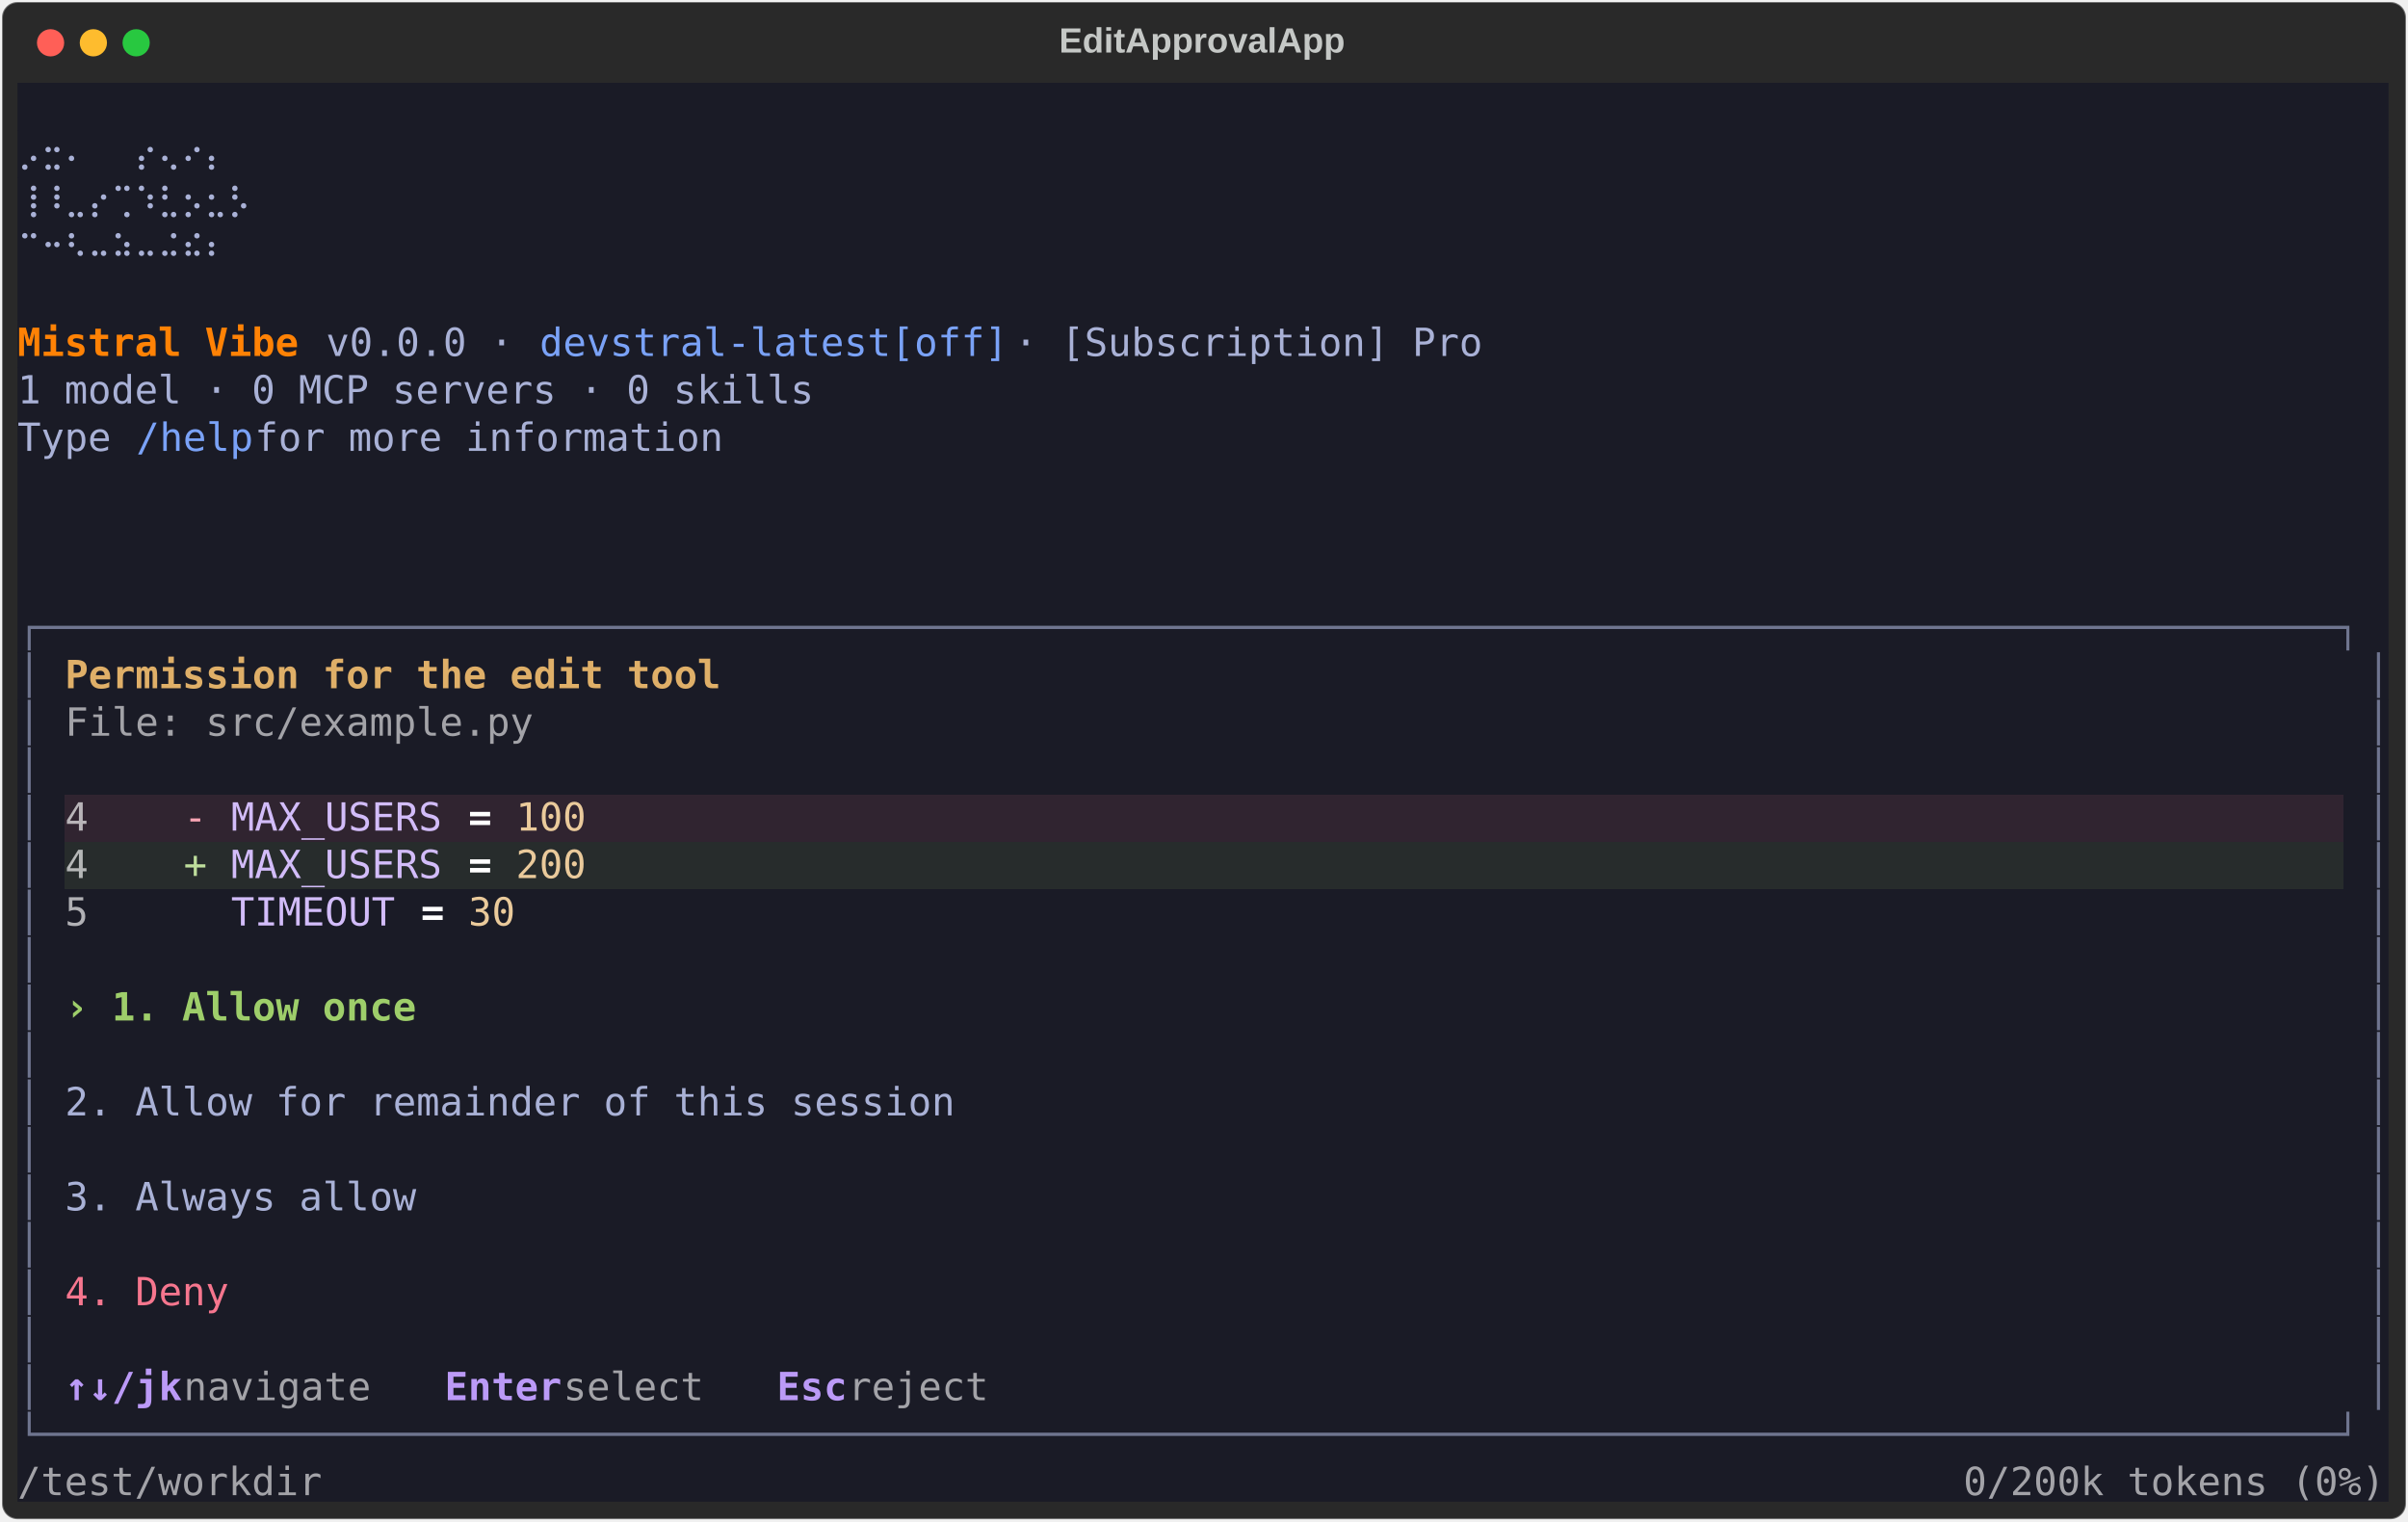
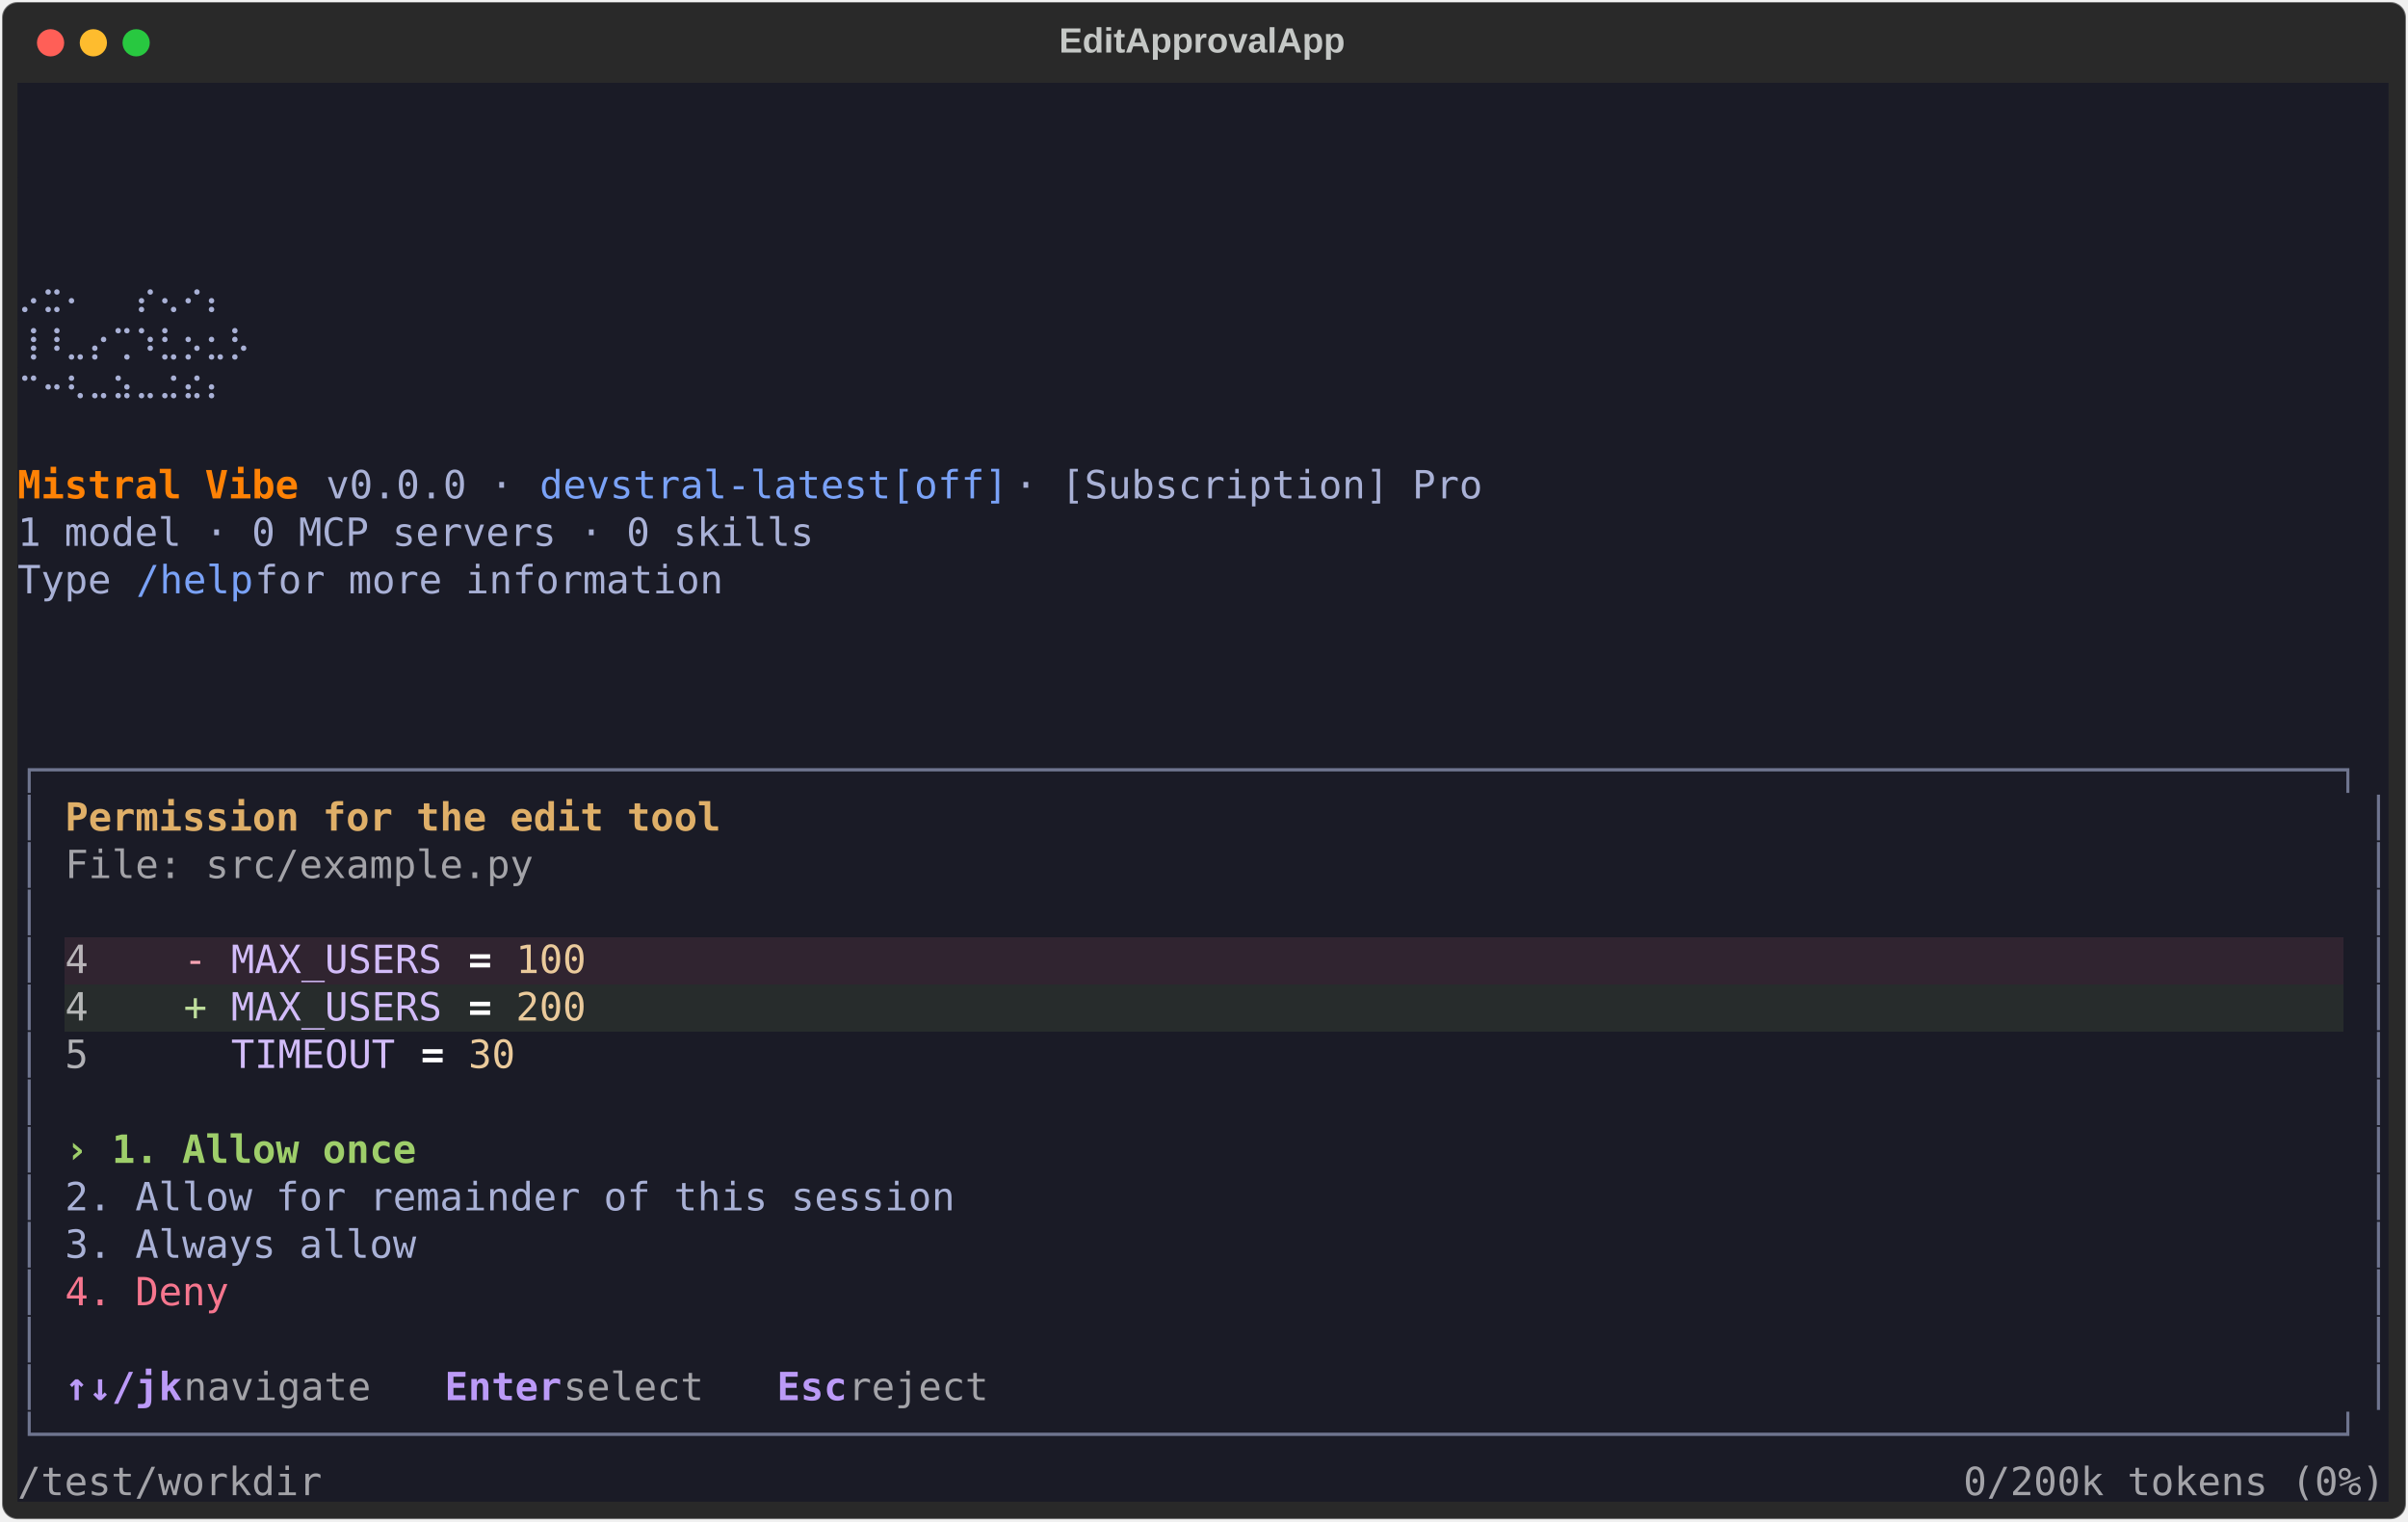
<svg xmlns="http://www.w3.org/2000/svg" class="rich-terminal" viewBox="0 0 1238 782.0">
  <style>

    @font-face {
        font-family: "Fira Code";
        src: local("FiraCode-Regular"),
                url("https://cdnjs.cloudflare.com/ajax/libs/firacode/6.2.0/woff2/FiraCode-Regular.woff2") format("woff2"),
                url("https://cdnjs.cloudflare.com/ajax/libs/firacode/6.2.0/woff/FiraCode-Regular.woff") format("woff");
        font-style: normal;
        font-weight: 400;
    }
    @font-face {
        font-family: "Fira Code";
        src: local("FiraCode-Bold"),
                url("https://cdnjs.cloudflare.com/ajax/libs/firacode/6.2.0/woff2/FiraCode-Bold.woff2") format("woff2"),
                url("https://cdnjs.cloudflare.com/ajax/libs/firacode/6.2.0/woff/FiraCode-Bold.woff") format("woff");
        font-style: bold;
        font-weight: 700;
    }

    .terminal-matrix {
        font-family: Fira Code, monospace;
        font-size: 20px;
        line-height: 24.4px;
        font-variant-east-asian: full-width;
    }

    .terminal-title {
        font-size: 18px;
        font-weight: bold;
        font-family: arial;
    }

    .terminal-r1 { fill: #c5c8c6 }
.terminal-r2 { fill: #a9b1d6 }
.terminal-r3 { fill: #ff8205;font-weight: bold }
.terminal-r4 { fill: #1a1b26 }
.terminal-r5 { fill: #7aa2f7 }
.terminal-r6 { fill: #6f758f }
.terminal-r7 { fill: #dfaf68;font-weight: bold }
.terminal-r8 { fill: #a3a3a8 }
.terminal-r9 { fill: #b8b4b8 }
.terminal-r10 { fill: #f9a4b4 }
.terminal-r11 { fill: #d2bcf9 }
.terminal-r12 { fill: #ffffff }
.terminal-r13 { fill: #ffffff;font-weight: bold }
.terminal-r14 { fill: #eaca9b }
.terminal-r15 { fill: #b5b7b7 }
.terminal-r16 { fill: #bede9c }
.terminal-r17 { fill: #b1b1b5 }
.terminal-r18 { fill: #9ece6a;font-weight: bold }
.terminal-r19 { fill: #f6768e }
.terminal-r20 { fill: #bb9af7;font-weight: bold }
    </style>
  <defs>
    <clipPath id="terminal-clip-terminal">
      <rect x="0" y="0" width="1219.0" height="731.0" />
    </clipPath>
    <clipPath id="terminal-line-0">
      <rect x="0" y="1.5" width="1220" height="24.65" />
    </clipPath>
    <clipPath id="terminal-line-1">
      <rect x="0" y="25.9" width="1220" height="24.65" />
    </clipPath>
    <clipPath id="terminal-line-2">
      <rect x="0" y="50.3" width="1220" height="24.65" />
    </clipPath>
    <clipPath id="terminal-line-3">
      <rect x="0" y="74.7" width="1220" height="24.65" />
    </clipPath>
    <clipPath id="terminal-line-4">
      <rect x="0" y="99.1" width="1220" height="24.65" />
    </clipPath>
    <clipPath id="terminal-line-5">
      <rect x="0" y="123.5" width="1220" height="24.65" />
    </clipPath>
    <clipPath id="terminal-line-6">
      <rect x="0" y="147.9" width="1220" height="24.65" />
    </clipPath>
    <clipPath id="terminal-line-7">
      <rect x="0" y="172.3" width="1220" height="24.65" />
    </clipPath>
    <clipPath id="terminal-line-8">
      <rect x="0" y="196.7" width="1220" height="24.65" />
    </clipPath>
    <clipPath id="terminal-line-9">
      <rect x="0" y="221.1" width="1220" height="24.65" />
    </clipPath>
    <clipPath id="terminal-line-10">
      <rect x="0" y="245.5" width="1220" height="24.65" />
    </clipPath>
    <clipPath id="terminal-line-11">
      <rect x="0" y="269.9" width="1220" height="24.65" />
    </clipPath>
    <clipPath id="terminal-line-12">
      <rect x="0" y="294.3" width="1220" height="24.65" />
    </clipPath>
    <clipPath id="terminal-line-13">
      <rect x="0" y="318.7" width="1220" height="24.65" />
    </clipPath>
    <clipPath id="terminal-line-14">
      <rect x="0" y="343.1" width="1220" height="24.65" />
    </clipPath>
    <clipPath id="terminal-line-15">
      <rect x="0" y="367.5" width="1220" height="24.65" />
    </clipPath>
    <clipPath id="terminal-line-16">
      <rect x="0" y="391.9" width="1220" height="24.65" />
    </clipPath>
    <clipPath id="terminal-line-17">
      <rect x="0" y="416.3" width="1220" height="24.65" />
    </clipPath>
    <clipPath id="terminal-line-18">
      <rect x="0" y="440.7" width="1220" height="24.65" />
    </clipPath>
    <clipPath id="terminal-line-19">
      <rect x="0" y="465.1" width="1220" height="24.65" />
    </clipPath>
    <clipPath id="terminal-line-20">
      <rect x="0" y="489.5" width="1220" height="24.65" />
    </clipPath>
    <clipPath id="terminal-line-21">
      <rect x="0" y="513.9" width="1220" height="24.65" />
    </clipPath>
    <clipPath id="terminal-line-22">
      <rect x="0" y="538.3" width="1220" height="24.65" />
    </clipPath>
    <clipPath id="terminal-line-23">
      <rect x="0" y="562.7" width="1220" height="24.65" />
    </clipPath>
    <clipPath id="terminal-line-24">
      <rect x="0" y="587.1" width="1220" height="24.65" />
    </clipPath>
    <clipPath id="terminal-line-25">
      <rect x="0" y="611.5" width="1220" height="24.65" />
    </clipPath>
    <clipPath id="terminal-line-26">
      <rect x="0" y="635.9" width="1220" height="24.65" />
    </clipPath>
    <clipPath id="terminal-line-27">
      <rect x="0" y="660.3" width="1220" height="24.65" />
    </clipPath>
    <clipPath id="terminal-line-28">
      <rect x="0" y="684.7" width="1220" height="24.65" />
    </clipPath>
  </defs>
  <rect fill="#292929" stroke="rgba(255,255,255,0.35)" stroke-width="1" x="1" y="1" width="1236" height="780" rx="8" />
  <text class="terminal-title" fill="#c5c8c6" text-anchor="middle" x="618" y="27">EditApprovalApp</text>
  <g transform="translate(26,22)">
    <circle cx="0" cy="0" r="7" fill="#ff5f57" />
    <circle cx="22" cy="0" r="7" fill="#febc2e" />
    <circle cx="44" cy="0" r="7" fill="#28c840" />
  </g>
  <g transform="translate(9, 41)" clip-path="url(#terminal-clip-terminal)">
    <rect fill="#1a1b26" x="0" y="1.5" width="1220" height="24.65" shape-rendering="crispEdges" />
-     <rect fill="#1a1b26" x="0" y="25.9" width="134.2" height="24.65" shape-rendering="crispEdges" />
-     <rect fill="#1a1b26" x="134.2" y="25.9" width="646.6" height="24.65" shape-rendering="crispEdges" />
-     <rect fill="#1a1b26" x="780.8" y="25.9" width="439.2" height="24.65" shape-rendering="crispEdges" />
-     <rect fill="#1a1b26" x="0" y="50.3" width="134.2" height="24.65" shape-rendering="crispEdges" />
-     <rect fill="#1a1b26" x="134.2" y="50.3" width="646.6" height="24.65" shape-rendering="crispEdges" />
-     <rect fill="#1a1b26" x="780.8" y="50.3" width="439.2" height="24.65" shape-rendering="crispEdges" />
-     <rect fill="#1a1b26" x="0" y="74.7" width="134.2" height="24.65" shape-rendering="crispEdges" />
-     <rect fill="#1a1b26" x="134.2" y="74.7" width="646.6" height="24.65" shape-rendering="crispEdges" />
-     <rect fill="#1a1b26" x="780.8" y="74.7" width="439.2" height="24.65" shape-rendering="crispEdges" />
-     <rect fill="#1a1b26" x="0" y="99.1" width="780.8" height="24.65" shape-rendering="crispEdges" />
+     <rect fill="#1a1b26" x="0" y="25.9" width="1220" height="24.65" shape-rendering="crispEdges" />
+     <rect fill="#1a1b26" x="0" y="50.3" width="1220" height="24.65" shape-rendering="crispEdges" />
+     <rect fill="#1a1b26" x="0" y="74.7" width="1220" height="24.65" shape-rendering="crispEdges" />
+     <rect fill="#1a1b26" x="0" y="99.1" width="134.2" height="24.65" shape-rendering="crispEdges" />
+     <rect fill="#1a1b26" x="134.2" y="99.1" width="646.6" height="24.65" shape-rendering="crispEdges" />
    <rect fill="#1a1b26" x="780.8" y="99.1" width="439.2" height="24.65" shape-rendering="crispEdges" />
-     <rect fill="#1a1b26" x="0" y="123.5" width="146.4" height="24.65" shape-rendering="crispEdges" />
-     <rect fill="#1a1b26" x="146.4" y="123.5" width="12.2" height="24.65" shape-rendering="crispEdges" />
-     <rect fill="#1a1b26" x="158.6" y="123.5" width="109.8" height="24.65" shape-rendering="crispEdges" />
-     <rect fill="#1a1b26" x="268.4" y="123.5" width="244" height="24.65" shape-rendering="crispEdges" />
-     <rect fill="#1a1b26" x="512.4" y="123.5" width="256.2" height="24.65" shape-rendering="crispEdges" />
-     <rect fill="#1a1b26" x="768.6" y="123.5" width="12.2" height="24.65" shape-rendering="crispEdges" />
+     <rect fill="#1a1b26" x="0" y="123.5" width="134.2" height="24.65" shape-rendering="crispEdges" />
+     <rect fill="#1a1b26" x="134.2" y="123.5" width="646.6" height="24.65" shape-rendering="crispEdges" />
    <rect fill="#1a1b26" x="780.8" y="123.5" width="439.2" height="24.65" shape-rendering="crispEdges" />
-     <rect fill="#1a1b26" x="0" y="147.9" width="414.8" height="24.65" shape-rendering="crispEdges" />
-     <rect fill="#1a1b26" x="414.8" y="147.9" width="366" height="24.65" shape-rendering="crispEdges" />
+     <rect fill="#1a1b26" x="0" y="147.9" width="134.2" height="24.65" shape-rendering="crispEdges" />
+     <rect fill="#1a1b26" x="134.2" y="147.9" width="646.6" height="24.65" shape-rendering="crispEdges" />
    <rect fill="#1a1b26" x="780.8" y="147.9" width="439.2" height="24.65" shape-rendering="crispEdges" />
-     <rect fill="#1a1b26" x="0" y="172.3" width="61" height="24.65" shape-rendering="crispEdges" />
-     <rect fill="#1a1b26" x="61" y="172.3" width="61" height="24.65" shape-rendering="crispEdges" />
-     <rect fill="#1a1b26" x="122" y="172.3" width="256.2" height="24.65" shape-rendering="crispEdges" />
-     <rect fill="#1a1b26" x="378.2" y="172.3" width="402.6" height="24.65" shape-rendering="crispEdges" />
+     <rect fill="#1a1b26" x="0" y="172.3" width="780.8" height="24.65" shape-rendering="crispEdges" />
    <rect fill="#1a1b26" x="780.8" y="172.3" width="439.2" height="24.65" shape-rendering="crispEdges" />
-     <rect fill="#1a1b26" x="0" y="196.7" width="1220" height="24.65" shape-rendering="crispEdges" />
-     <rect fill="#1a1b26" x="0" y="221.1" width="1220" height="24.65" shape-rendering="crispEdges" />
-     <rect fill="#1a1b26" x="0" y="245.5" width="0" height="24.65" shape-rendering="crispEdges" />
-     <rect fill="#1a1b26" x="0" y="245.5" width="1220" height="24.65" shape-rendering="crispEdges" />
+     <rect fill="#1a1b26" x="0" y="196.7" width="146.4" height="24.65" shape-rendering="crispEdges" />
+     <rect fill="#1a1b26" x="146.4" y="196.7" width="12.2" height="24.65" shape-rendering="crispEdges" />
+     <rect fill="#1a1b26" x="158.6" y="196.7" width="109.8" height="24.65" shape-rendering="crispEdges" />
+     <rect fill="#1a1b26" x="268.4" y="196.7" width="244" height="24.65" shape-rendering="crispEdges" />
+     <rect fill="#1a1b26" x="512.4" y="196.7" width="256.2" height="24.65" shape-rendering="crispEdges" />
+     <rect fill="#1a1b26" x="768.6" y="196.7" width="12.2" height="24.65" shape-rendering="crispEdges" />
+     <rect fill="#1a1b26" x="780.8" y="196.7" width="439.2" height="24.65" shape-rendering="crispEdges" />
+     <rect fill="#1a1b26" x="0" y="221.1" width="414.8" height="24.65" shape-rendering="crispEdges" />
+     <rect fill="#1a1b26" x="414.8" y="221.1" width="366" height="24.65" shape-rendering="crispEdges" />
+     <rect fill="#1a1b26" x="780.8" y="221.1" width="439.2" height="24.65" shape-rendering="crispEdges" />
+     <rect fill="#1a1b26" x="0" y="245.5" width="61" height="24.65" shape-rendering="crispEdges" />
+     <rect fill="#1a1b26" x="61" y="245.5" width="61" height="24.65" shape-rendering="crispEdges" />
+     <rect fill="#1a1b26" x="122" y="245.5" width="256.2" height="24.65" shape-rendering="crispEdges" />
+     <rect fill="#1a1b26" x="378.2" y="245.5" width="402.6" height="24.65" shape-rendering="crispEdges" />
+     <rect fill="#1a1b26" x="780.8" y="245.5" width="439.2" height="24.65" shape-rendering="crispEdges" />
    <rect fill="#1a1b26" x="0" y="269.9" width="1220" height="24.65" shape-rendering="crispEdges" />
-     <rect fill="#1a1b26" x="0" y="294.3" width="12.2" height="24.65" shape-rendering="crispEdges" />
-     <rect fill="#1a1b26" x="12.2" y="294.3" width="12.2" height="24.65" shape-rendering="crispEdges" />
-     <rect fill="#1a1b26" x="24.4" y="294.3" width="341.6" height="24.65" shape-rendering="crispEdges" />
-     <rect fill="#1a1b26" x="366" y="294.3" width="841.8" height="24.65" shape-rendering="crispEdges" />
-     <rect fill="#1a1b26" x="1207.8" y="294.3" width="12.2" height="24.65" shape-rendering="crispEdges" />
-     <rect fill="#1a1b26" x="0" y="318.7" width="12.2" height="24.65" shape-rendering="crispEdges" />
-     <rect fill="#1a1b26" x="12.2" y="318.7" width="12.2" height="24.65" shape-rendering="crispEdges" />
-     <rect fill="#1a1b26" x="24.4" y="318.7" width="244" height="24.65" shape-rendering="crispEdges" />
-     <rect fill="#1a1b26" x="268.4" y="318.7" width="939.4" height="24.65" shape-rendering="crispEdges" />
-     <rect fill="#1a1b26" x="1207.8" y="318.7" width="12.2" height="24.65" shape-rendering="crispEdges" />
-     <rect fill="#1a1b26" x="0" y="343.1" width="12.2" height="24.65" shape-rendering="crispEdges" />
-     <rect fill="#1a1b26" x="12.2" y="343.1" width="12.2" height="24.65" shape-rendering="crispEdges" />
-     <rect fill="#1a1b26" x="24.4" y="343.1" width="0" height="24.65" shape-rendering="crispEdges" />
-     <rect fill="#1a1b26" x="24.4" y="343.1" width="1183.4" height="24.65" shape-rendering="crispEdges" />
-     <rect fill="#1a1b26" x="1207.8" y="343.1" width="12.2" height="24.65" shape-rendering="crispEdges" />
+     <rect fill="#1a1b26" x="0" y="294.3" width="1220" height="24.65" shape-rendering="crispEdges" />
+     <rect fill="#1a1b26" x="0" y="318.7" width="0" height="24.65" shape-rendering="crispEdges" />
+     <rect fill="#1a1b26" x="0" y="318.7" width="1220" height="24.65" shape-rendering="crispEdges" />
+     <rect fill="#1a1b26" x="0" y="343.1" width="1220" height="24.65" shape-rendering="crispEdges" />
    <rect fill="#1a1b26" x="0" y="367.5" width="12.2" height="24.65" shape-rendering="crispEdges" />
    <rect fill="#1a1b26" x="12.2" y="367.5" width="12.2" height="24.65" shape-rendering="crispEdges" />
-     <rect fill="#302430" x="24.4" y="367.5" width="61" height="24.65" shape-rendering="crispEdges" />
-     <rect fill="#302430" x="85.4" y="367.5" width="24.4" height="24.65" shape-rendering="crispEdges" />
-     <rect fill="#302430" x="109.8" y="367.5" width="109.8" height="24.65" shape-rendering="crispEdges" />
-     <rect fill="#302430" x="219.6" y="367.5" width="12.2" height="24.65" shape-rendering="crispEdges" />
-     <rect fill="#302430" x="231.8" y="367.5" width="12.2" height="24.65" shape-rendering="crispEdges" />
-     <rect fill="#302430" x="244" y="367.5" width="12.2" height="24.65" shape-rendering="crispEdges" />
-     <rect fill="#302430" x="256.2" y="367.5" width="36.6" height="24.65" shape-rendering="crispEdges" />
-     <rect fill="#302430" x="292.8" y="367.5" width="902.8" height="24.65" shape-rendering="crispEdges" />
-     <rect fill="#1a1b26" x="1195.6" y="367.5" width="12.2" height="24.65" shape-rendering="crispEdges" />
+     <rect fill="#1a1b26" x="24.4" y="367.5" width="341.6" height="24.65" shape-rendering="crispEdges" />
+     <rect fill="#1a1b26" x="366" y="367.5" width="841.8" height="24.65" shape-rendering="crispEdges" />
    <rect fill="#1a1b26" x="1207.8" y="367.5" width="12.2" height="24.65" shape-rendering="crispEdges" />
    <rect fill="#1a1b26" x="0" y="391.9" width="12.2" height="24.65" shape-rendering="crispEdges" />
    <rect fill="#1a1b26" x="12.2" y="391.9" width="12.2" height="24.65" shape-rendering="crispEdges" />
-     <rect fill="#272c2c" x="24.4" y="391.9" width="61" height="24.65" shape-rendering="crispEdges" />
-     <rect fill="#272c2c" x="85.4" y="391.9" width="24.4" height="24.65" shape-rendering="crispEdges" />
-     <rect fill="#272c2c" x="109.8" y="391.9" width="109.8" height="24.65" shape-rendering="crispEdges" />
-     <rect fill="#272c2c" x="219.6" y="391.9" width="12.2" height="24.65" shape-rendering="crispEdges" />
-     <rect fill="#272c2c" x="231.8" y="391.9" width="12.2" height="24.65" shape-rendering="crispEdges" />
-     <rect fill="#272c2c" x="244" y="391.9" width="12.2" height="24.65" shape-rendering="crispEdges" />
-     <rect fill="#272c2c" x="256.2" y="391.9" width="36.6" height="24.65" shape-rendering="crispEdges" />
-     <rect fill="#272c2c" x="292.8" y="391.9" width="902.8" height="24.65" shape-rendering="crispEdges" />
-     <rect fill="#1a1b26" x="1195.6" y="391.9" width="12.2" height="24.65" shape-rendering="crispEdges" />
+     <rect fill="#1a1b26" x="24.4" y="391.9" width="244" height="24.65" shape-rendering="crispEdges" />
+     <rect fill="#1a1b26" x="268.4" y="391.9" width="939.4" height="24.65" shape-rendering="crispEdges" />
    <rect fill="#1a1b26" x="1207.8" y="391.9" width="12.2" height="24.65" shape-rendering="crispEdges" />
    <rect fill="#1a1b26" x="0" y="416.3" width="12.2" height="24.65" shape-rendering="crispEdges" />
    <rect fill="#1a1b26" x="12.2" y="416.3" width="12.2" height="24.65" shape-rendering="crispEdges" />
-     <rect fill="#1a1b26" x="24.4" y="416.3" width="61" height="24.65" shape-rendering="crispEdges" />
-     <rect fill="#1a1b26" x="85.4" y="416.3" width="24.4" height="24.65" shape-rendering="crispEdges" />
-     <rect fill="#1a1b26" x="109.8" y="416.3" width="85.4" height="24.65" shape-rendering="crispEdges" />
-     <rect fill="#1a1b26" x="195.2" y="416.3" width="12.2" height="24.65" shape-rendering="crispEdges" />
-     <rect fill="#1a1b26" x="207.4" y="416.3" width="12.2" height="24.65" shape-rendering="crispEdges" />
-     <rect fill="#1a1b26" x="219.6" y="416.3" width="12.2" height="24.65" shape-rendering="crispEdges" />
-     <rect fill="#1a1b26" x="231.8" y="416.3" width="24.4" height="24.65" shape-rendering="crispEdges" />
-     <rect fill="#1a1b26" x="256.2" y="416.3" width="951.6" height="24.65" shape-rendering="crispEdges" />
+     <rect fill="#1a1b26" x="24.4" y="416.3" width="0" height="24.65" shape-rendering="crispEdges" />
+     <rect fill="#1a1b26" x="24.4" y="416.3" width="1183.4" height="24.65" shape-rendering="crispEdges" />
    <rect fill="#1a1b26" x="1207.8" y="416.3" width="12.2" height="24.65" shape-rendering="crispEdges" />
    <rect fill="#1a1b26" x="0" y="440.7" width="12.2" height="24.65" shape-rendering="crispEdges" />
    <rect fill="#1a1b26" x="12.2" y="440.7" width="12.2" height="24.65" shape-rendering="crispEdges" />
-     <rect fill="#1a1b26" x="24.4" y="440.7" width="0" height="24.65" shape-rendering="crispEdges" />
-     <rect fill="#1a1b26" x="24.4" y="440.7" width="1183.4" height="24.65" shape-rendering="crispEdges" />
+     <rect fill="#302430" x="24.4" y="440.7" width="61" height="24.65" shape-rendering="crispEdges" />
+     <rect fill="#302430" x="85.4" y="440.7" width="24.4" height="24.65" shape-rendering="crispEdges" />
+     <rect fill="#302430" x="109.8" y="440.7" width="109.8" height="24.65" shape-rendering="crispEdges" />
+     <rect fill="#302430" x="219.6" y="440.7" width="12.2" height="24.65" shape-rendering="crispEdges" />
+     <rect fill="#302430" x="231.8" y="440.7" width="12.2" height="24.65" shape-rendering="crispEdges" />
+     <rect fill="#302430" x="244" y="440.7" width="12.2" height="24.65" shape-rendering="crispEdges" />
+     <rect fill="#302430" x="256.2" y="440.7" width="36.6" height="24.65" shape-rendering="crispEdges" />
+     <rect fill="#302430" x="292.8" y="440.7" width="902.8" height="24.65" shape-rendering="crispEdges" />
+     <rect fill="#1a1b26" x="1195.6" y="440.7" width="12.2" height="24.65" shape-rendering="crispEdges" />
    <rect fill="#1a1b26" x="1207.8" y="440.7" width="12.2" height="24.65" shape-rendering="crispEdges" />
    <rect fill="#1a1b26" x="0" y="465.1" width="12.2" height="24.65" shape-rendering="crispEdges" />
    <rect fill="#1a1b26" x="12.2" y="465.1" width="12.2" height="24.65" shape-rendering="crispEdges" />
-     <rect fill="#1a1b26" x="24.4" y="465.1" width="183" height="24.65" shape-rendering="crispEdges" />
-     <rect fill="#1a1b26" x="207.4" y="465.1" width="1000.4" height="24.65" shape-rendering="crispEdges" />
+     <rect fill="#272c2c" x="24.4" y="465.1" width="61" height="24.65" shape-rendering="crispEdges" />
+     <rect fill="#272c2c" x="85.4" y="465.1" width="24.4" height="24.65" shape-rendering="crispEdges" />
+     <rect fill="#272c2c" x="109.8" y="465.1" width="109.8" height="24.65" shape-rendering="crispEdges" />
+     <rect fill="#272c2c" x="219.6" y="465.1" width="12.2" height="24.65" shape-rendering="crispEdges" />
+     <rect fill="#272c2c" x="231.8" y="465.1" width="12.2" height="24.65" shape-rendering="crispEdges" />
+     <rect fill="#272c2c" x="244" y="465.1" width="12.2" height="24.65" shape-rendering="crispEdges" />
+     <rect fill="#272c2c" x="256.2" y="465.1" width="36.6" height="24.65" shape-rendering="crispEdges" />
+     <rect fill="#272c2c" x="292.8" y="465.1" width="902.8" height="24.65" shape-rendering="crispEdges" />
+     <rect fill="#1a1b26" x="1195.6" y="465.1" width="12.2" height="24.65" shape-rendering="crispEdges" />
    <rect fill="#1a1b26" x="1207.8" y="465.1" width="12.2" height="24.65" shape-rendering="crispEdges" />
    <rect fill="#1a1b26" x="0" y="489.5" width="12.2" height="24.65" shape-rendering="crispEdges" />
-     <rect fill="#1a1b26" x="12.2" y="489.5" width="1195.6" height="24.65" shape-rendering="crispEdges" />
+     <rect fill="#1a1b26" x="12.2" y="489.5" width="12.2" height="24.65" shape-rendering="crispEdges" />
+     <rect fill="#1a1b26" x="24.4" y="489.5" width="61" height="24.65" shape-rendering="crispEdges" />
+     <rect fill="#1a1b26" x="85.4" y="489.5" width="24.4" height="24.65" shape-rendering="crispEdges" />
+     <rect fill="#1a1b26" x="109.8" y="489.5" width="85.4" height="24.65" shape-rendering="crispEdges" />
+     <rect fill="#1a1b26" x="195.2" y="489.5" width="12.2" height="24.65" shape-rendering="crispEdges" />
+     <rect fill="#1a1b26" x="207.4" y="489.5" width="12.2" height="24.65" shape-rendering="crispEdges" />
+     <rect fill="#1a1b26" x="219.6" y="489.5" width="12.2" height="24.65" shape-rendering="crispEdges" />
+     <rect fill="#1a1b26" x="231.8" y="489.5" width="24.4" height="24.65" shape-rendering="crispEdges" />
+     <rect fill="#1a1b26" x="256.2" y="489.5" width="951.6" height="24.65" shape-rendering="crispEdges" />
    <rect fill="#1a1b26" x="1207.8" y="489.5" width="12.2" height="24.65" shape-rendering="crispEdges" />
    <rect fill="#1a1b26" x="0" y="513.9" width="12.2" height="24.65" shape-rendering="crispEdges" />
    <rect fill="#1a1b26" x="12.2" y="513.9" width="12.2" height="24.65" shape-rendering="crispEdges" />
-     <rect fill="#1a1b26" x="24.4" y="513.9" width="488" height="24.65" shape-rendering="crispEdges" />
-     <rect fill="#1a1b26" x="512.4" y="513.9" width="695.4" height="24.65" shape-rendering="crispEdges" />
+     <rect fill="#1a1b26" x="24.4" y="513.9" width="0" height="24.65" shape-rendering="crispEdges" />
+     <rect fill="#1a1b26" x="24.4" y="513.9" width="1183.4" height="24.65" shape-rendering="crispEdges" />
    <rect fill="#1a1b26" x="1207.8" y="513.9" width="12.2" height="24.65" shape-rendering="crispEdges" />
    <rect fill="#1a1b26" x="0" y="538.3" width="12.2" height="24.65" shape-rendering="crispEdges" />
-     <rect fill="#1a1b26" x="12.2" y="538.3" width="1195.6" height="24.65" shape-rendering="crispEdges" />
+     <rect fill="#1a1b26" x="12.2" y="538.3" width="12.2" height="24.65" shape-rendering="crispEdges" />
+     <rect fill="#1a1b26" x="24.4" y="538.3" width="183" height="24.65" shape-rendering="crispEdges" />
+     <rect fill="#1a1b26" x="207.4" y="538.3" width="1000.4" height="24.65" shape-rendering="crispEdges" />
    <rect fill="#1a1b26" x="1207.8" y="538.3" width="12.2" height="24.65" shape-rendering="crispEdges" />
    <rect fill="#1a1b26" x="0" y="562.7" width="12.2" height="24.65" shape-rendering="crispEdges" />
    <rect fill="#1a1b26" x="12.2" y="562.7" width="12.2" height="24.65" shape-rendering="crispEdges" />
-     <rect fill="#1a1b26" x="24.4" y="562.7" width="207.4" height="24.65" shape-rendering="crispEdges" />
-     <rect fill="#1a1b26" x="231.8" y="562.7" width="976" height="24.65" shape-rendering="crispEdges" />
+     <rect fill="#1a1b26" x="24.4" y="562.7" width="488" height="24.65" shape-rendering="crispEdges" />
+     <rect fill="#1a1b26" x="512.4" y="562.7" width="695.4" height="24.65" shape-rendering="crispEdges" />
    <rect fill="#1a1b26" x="1207.8" y="562.7" width="12.2" height="24.65" shape-rendering="crispEdges" />
    <rect fill="#1a1b26" x="0" y="587.1" width="12.2" height="24.65" shape-rendering="crispEdges" />
-     <rect fill="#1a1b26" x="12.2" y="587.1" width="1195.6" height="24.65" shape-rendering="crispEdges" />
+     <rect fill="#1a1b26" x="12.2" y="587.1" width="12.2" height="24.65" shape-rendering="crispEdges" />
+     <rect fill="#1a1b26" x="24.4" y="587.1" width="207.4" height="24.65" shape-rendering="crispEdges" />
+     <rect fill="#1a1b26" x="231.8" y="587.1" width="976" height="24.65" shape-rendering="crispEdges" />
    <rect fill="#1a1b26" x="1207.8" y="587.1" width="12.2" height="24.65" shape-rendering="crispEdges" />
    <rect fill="#1a1b26" x="0" y="611.5" width="12.2" height="24.65" shape-rendering="crispEdges" />
    <rect fill="#1a1b26" x="12.2" y="611.5" width="12.2" height="24.65" shape-rendering="crispEdges" />
    <rect fill="#1a1b26" x="24.4" y="611.5" width="109.8" height="24.65" shape-rendering="crispEdges" />
    <rect fill="#1a1b26" x="134.2" y="611.5" width="1073.6" height="24.65" shape-rendering="crispEdges" />
    <rect fill="#1a1b26" x="1207.8" y="611.5" width="12.2" height="24.65" shape-rendering="crispEdges" />
    <rect fill="#1a1b26" x="0" y="635.9" width="12.2" height="24.65" shape-rendering="crispEdges" />
    <rect fill="#1a1b26" x="12.2" y="635.9" width="1195.6" height="24.65" shape-rendering="crispEdges" />
    <rect fill="#1a1b26" x="1207.8" y="635.9" width="12.2" height="24.65" shape-rendering="crispEdges" />
    <rect fill="#1a1b26" x="0" y="660.3" width="12.2" height="24.65" shape-rendering="crispEdges" />
    <rect fill="#1a1b26" x="12.2" y="660.3" width="12.2" height="24.65" shape-rendering="crispEdges" />
    <rect fill="#1a1b26" x="24.4" y="660.3" width="61" height="24.65" shape-rendering="crispEdges" />
    <rect fill="#1a1b26" x="85.4" y="660.3" width="134.2" height="24.65" shape-rendering="crispEdges" />
    <rect fill="#1a1b26" x="219.6" y="660.3" width="61" height="24.65" shape-rendering="crispEdges" />
    <rect fill="#1a1b26" x="280.6" y="660.3" width="109.8" height="24.65" shape-rendering="crispEdges" />
    <rect fill="#1a1b26" x="390.4" y="660.3" width="36.6" height="24.65" shape-rendering="crispEdges" />
    <rect fill="#1a1b26" x="427" y="660.3" width="85.4" height="24.65" shape-rendering="crispEdges" />
    <rect fill="#1a1b26" x="512.4" y="660.3" width="695.4" height="24.65" shape-rendering="crispEdges" />
    <rect fill="#1a1b26" x="1207.8" y="660.3" width="12.2" height="24.65" shape-rendering="crispEdges" />
    <rect fill="#1a1b26" x="0" y="684.7" width="1220" height="24.65" shape-rendering="crispEdges" />
    <rect fill="#1a1b26" x="0" y="709.1" width="158.6" height="24.65" shape-rendering="crispEdges" />
    <rect fill="#1a1b26" x="158.6" y="709.1" width="0" height="24.65" shape-rendering="crispEdges" />
    <rect fill="#1a1b26" x="158.6" y="709.1" width="841.8" height="24.65" shape-rendering="crispEdges" />
    <rect fill="#1a1b26" x="1000.4" y="709.1" width="219.6" height="24.65" shape-rendering="crispEdges" />
    <g class="terminal-matrix">
      <text class="terminal-r1" x="1220" y="20" textLength="12.2" clip-path="url(#terminal-line-0)">
</text>
-       <text class="terminal-r2" x="0" y="44.4" textLength="134.2" clip-path="url(#terminal-line-1)">  ⡠⣒⠄  ⡔⢄⠔⡄</text>
      <text class="terminal-r1" x="1220" y="44.4" textLength="12.2" clip-path="url(#terminal-line-1)">
</text>
-       <text class="terminal-r2" x="0" y="68.8" textLength="134.2" clip-path="url(#terminal-line-2)"> ⢸⠸⣀⡔⢉⠱⣃⡢⣂⡣</text>
      <text class="terminal-r1" x="1220" y="68.8" textLength="12.2" clip-path="url(#terminal-line-2)">
</text>
-       <text class="terminal-r2" x="0" y="93.2" textLength="134.2" clip-path="url(#terminal-line-3)">  ⠉⠒⠣⠤⠵⠤⠬⠮⠆</text>
      <text class="terminal-r1" x="1220" y="93.2" textLength="12.2" clip-path="url(#terminal-line-3)">
</text>
+       <text class="terminal-r2" x="0" y="117.6" textLength="134.2" clip-path="url(#terminal-line-4)">  ⡠⣒⠄  ⡔⢄⠔⡄</text>
      <text class="terminal-r1" x="1220" y="117.6" textLength="12.2" clip-path="url(#terminal-line-4)">
</text>
-       <text class="terminal-r3" x="0" y="142" textLength="146.4" clip-path="url(#terminal-line-5)">Mistral Vibe</text>
-       <text class="terminal-r2" x="158.6" y="142" textLength="109.8" clip-path="url(#terminal-line-5)">v0.0.0 · </text>
-       <text class="terminal-r5" x="268.4" y="142" textLength="244" clip-path="url(#terminal-line-5)">devstral-latest[off]</text>
-       <text class="terminal-r2" x="512.4" y="142" textLength="256.2" clip-path="url(#terminal-line-5)"> · [Subscription] Pro</text>
+       <text class="terminal-r2" x="0" y="142" textLength="134.2" clip-path="url(#terminal-line-5)"> ⢸⠸⣀⡔⢉⠱⣃⡢⣂⡣</text>
      <text class="terminal-r1" x="1220" y="142" textLength="12.2" clip-path="url(#terminal-line-5)">
</text>
-       <text class="terminal-r2" x="0" y="166.4" textLength="414.8" clip-path="url(#terminal-line-6)">1 model · 0 MCP servers · 0 skills</text>
+       <text class="terminal-r2" x="0" y="166.4" textLength="134.2" clip-path="url(#terminal-line-6)">  ⠉⠒⠣⠤⠵⠤⠬⠮⠆</text>
      <text class="terminal-r1" x="1220" y="166.4" textLength="12.2" clip-path="url(#terminal-line-6)">
</text>
-       <text class="terminal-r2" x="0" y="190.8" textLength="61" clip-path="url(#terminal-line-7)">Type </text>
-       <text class="terminal-r5" x="61" y="190.8" textLength="61" clip-path="url(#terminal-line-7)">/help</text>
-       <text class="terminal-r2" x="122" y="190.8" textLength="256.2" clip-path="url(#terminal-line-7)"> for more information</text>
      <text class="terminal-r1" x="1220" y="190.8" textLength="12.2" clip-path="url(#terminal-line-7)">
</text>
+       <text class="terminal-r3" x="0" y="215.2" textLength="146.4" clip-path="url(#terminal-line-8)">Mistral Vibe</text>
+       <text class="terminal-r2" x="158.6" y="215.2" textLength="109.8" clip-path="url(#terminal-line-8)">v0.0.0 · </text>
+       <text class="terminal-r5" x="268.4" y="215.2" textLength="244" clip-path="url(#terminal-line-8)">devstral-latest[off]</text>
+       <text class="terminal-r2" x="512.4" y="215.2" textLength="256.2" clip-path="url(#terminal-line-8)"> · [Subscription] Pro</text>
      <text class="terminal-r1" x="1220" y="215.2" textLength="12.2" clip-path="url(#terminal-line-8)">
</text>
+       <text class="terminal-r2" x="0" y="239.6" textLength="414.8" clip-path="url(#terminal-line-9)">1 model · 0 MCP servers · 0 skills</text>
      <text class="terminal-r1" x="1220" y="239.6" textLength="12.2" clip-path="url(#terminal-line-9)">
</text>
+       <text class="terminal-r2" x="0" y="264" textLength="61" clip-path="url(#terminal-line-10)">Type </text>
+       <text class="terminal-r5" x="61" y="264" textLength="61" clip-path="url(#terminal-line-10)">/help</text>
+       <text class="terminal-r2" x="122" y="264" textLength="256.2" clip-path="url(#terminal-line-10)"> for more information</text>
      <text class="terminal-r1" x="1220" y="264" textLength="12.2" clip-path="url(#terminal-line-10)">
</text>
-       <text class="terminal-r6" x="0" y="288.4" textLength="1220" clip-path="url(#terminal-line-11)">┌──────────────────────────────────────────────────────────────────────────────────────────────────┐</text>
      <text class="terminal-r1" x="1220" y="288.4" textLength="12.2" clip-path="url(#terminal-line-11)">
</text>
-       <text class="terminal-r6" x="0" y="312.8" textLength="12.2" clip-path="url(#terminal-line-12)">│</text>
-       <text class="terminal-r7" x="24.4" y="312.8" textLength="341.6" clip-path="url(#terminal-line-12)">Permission for the edit tool</text>
-       <text class="terminal-r6" x="1207.8" y="312.8" textLength="12.2" clip-path="url(#terminal-line-12)">│</text>
      <text class="terminal-r1" x="1220" y="312.8" textLength="12.2" clip-path="url(#terminal-line-12)">
</text>
-       <text class="terminal-r6" x="0" y="337.2" textLength="12.2" clip-path="url(#terminal-line-13)">│</text>
-       <text class="terminal-r8" x="24.4" y="337.2" textLength="244" clip-path="url(#terminal-line-13)">File: src/example.py</text>
-       <text class="terminal-r6" x="1207.8" y="337.2" textLength="12.2" clip-path="url(#terminal-line-13)">│</text>
      <text class="terminal-r1" x="1220" y="337.2" textLength="12.2" clip-path="url(#terminal-line-13)">
</text>
-       <text class="terminal-r6" x="0" y="361.6" textLength="12.2" clip-path="url(#terminal-line-14)">│</text>
-       <text class="terminal-r6" x="1207.8" y="361.6" textLength="12.2" clip-path="url(#terminal-line-14)">│</text>
+       <text class="terminal-r6" x="0" y="361.6" textLength="1220" clip-path="url(#terminal-line-14)">┌──────────────────────────────────────────────────────────────────────────────────────────────────┐</text>
      <text class="terminal-r1" x="1220" y="361.6" textLength="12.2" clip-path="url(#terminal-line-14)">
</text>
      <text class="terminal-r6" x="0" y="386" textLength="12.2" clip-path="url(#terminal-line-15)">│</text>
-       <text class="terminal-r9" x="24.4" y="386" textLength="61" clip-path="url(#terminal-line-15)">   4 </text>
-       <text class="terminal-r10" x="85.4" y="386" textLength="24.4" clip-path="url(#terminal-line-15)">- </text>
-       <text class="terminal-r11" x="109.8" y="386" textLength="109.8" clip-path="url(#terminal-line-15)">MAX_USERS</text>
-       <text class="terminal-r13" x="231.8" y="386" textLength="12.2" clip-path="url(#terminal-line-15)">=</text>
-       <text class="terminal-r14" x="256.2" y="386" textLength="36.6" clip-path="url(#terminal-line-15)">100</text>
+       <text class="terminal-r7" x="24.4" y="386" textLength="341.6" clip-path="url(#terminal-line-15)">Permission for the edit tool</text>
      <text class="terminal-r6" x="1207.8" y="386" textLength="12.2" clip-path="url(#terminal-line-15)">│</text>
      <text class="terminal-r1" x="1220" y="386" textLength="12.2" clip-path="url(#terminal-line-15)">
</text>
      <text class="terminal-r6" x="0" y="410.4" textLength="12.2" clip-path="url(#terminal-line-16)">│</text>
-       <text class="terminal-r15" x="24.4" y="410.4" textLength="61" clip-path="url(#terminal-line-16)">   4 </text>
-       <text class="terminal-r16" x="85.4" y="410.4" textLength="24.4" clip-path="url(#terminal-line-16)">+ </text>
-       <text class="terminal-r11" x="109.8" y="410.4" textLength="109.8" clip-path="url(#terminal-line-16)">MAX_USERS</text>
-       <text class="terminal-r13" x="231.8" y="410.4" textLength="12.2" clip-path="url(#terminal-line-16)">=</text>
-       <text class="terminal-r14" x="256.2" y="410.4" textLength="36.6" clip-path="url(#terminal-line-16)">200</text>
+       <text class="terminal-r8" x="24.4" y="410.4" textLength="244" clip-path="url(#terminal-line-16)">File: src/example.py</text>
      <text class="terminal-r6" x="1207.8" y="410.4" textLength="12.2" clip-path="url(#terminal-line-16)">│</text>
      <text class="terminal-r1" x="1220" y="410.4" textLength="12.2" clip-path="url(#terminal-line-16)">
</text>
      <text class="terminal-r6" x="0" y="434.8" textLength="12.2" clip-path="url(#terminal-line-17)">│</text>
-       <text class="terminal-r17" x="24.4" y="434.8" textLength="61" clip-path="url(#terminal-line-17)">   5 </text>
-       <text class="terminal-r11" x="109.8" y="434.8" textLength="85.4" clip-path="url(#terminal-line-17)">TIMEOUT</text>
-       <text class="terminal-r13" x="207.4" y="434.8" textLength="12.2" clip-path="url(#terminal-line-17)">=</text>
-       <text class="terminal-r14" x="231.8" y="434.8" textLength="24.4" clip-path="url(#terminal-line-17)">30</text>
      <text class="terminal-r6" x="1207.8" y="434.8" textLength="12.2" clip-path="url(#terminal-line-17)">│</text>
      <text class="terminal-r1" x="1220" y="434.8" textLength="12.2" clip-path="url(#terminal-line-17)">
</text>
      <text class="terminal-r6" x="0" y="459.2" textLength="12.2" clip-path="url(#terminal-line-18)">│</text>
+       <text class="terminal-r9" x="24.4" y="459.2" textLength="61" clip-path="url(#terminal-line-18)">   4 </text>
+       <text class="terminal-r10" x="85.4" y="459.2" textLength="24.4" clip-path="url(#terminal-line-18)">- </text>
+       <text class="terminal-r11" x="109.8" y="459.2" textLength="109.8" clip-path="url(#terminal-line-18)">MAX_USERS</text>
+       <text class="terminal-r13" x="231.8" y="459.2" textLength="12.2" clip-path="url(#terminal-line-18)">=</text>
+       <text class="terminal-r14" x="256.2" y="459.2" textLength="36.6" clip-path="url(#terminal-line-18)">100</text>
      <text class="terminal-r6" x="1207.8" y="459.2" textLength="12.2" clip-path="url(#terminal-line-18)">│</text>
      <text class="terminal-r1" x="1220" y="459.2" textLength="12.2" clip-path="url(#terminal-line-18)">
</text>
      <text class="terminal-r6" x="0" y="483.6" textLength="12.2" clip-path="url(#terminal-line-19)">│</text>
-       <text class="terminal-r18" x="24.4" y="483.6" textLength="183" clip-path="url(#terminal-line-19)">› 1. Allow once</text>
+       <text class="terminal-r15" x="24.4" y="483.6" textLength="61" clip-path="url(#terminal-line-19)">   4 </text>
+       <text class="terminal-r16" x="85.4" y="483.6" textLength="24.4" clip-path="url(#terminal-line-19)">+ </text>
+       <text class="terminal-r11" x="109.8" y="483.6" textLength="109.8" clip-path="url(#terminal-line-19)">MAX_USERS</text>
+       <text class="terminal-r13" x="231.8" y="483.6" textLength="12.2" clip-path="url(#terminal-line-19)">=</text>
+       <text class="terminal-r14" x="256.2" y="483.6" textLength="36.6" clip-path="url(#terminal-line-19)">200</text>
      <text class="terminal-r6" x="1207.8" y="483.6" textLength="12.2" clip-path="url(#terminal-line-19)">│</text>
      <text class="terminal-r1" x="1220" y="483.6" textLength="12.2" clip-path="url(#terminal-line-19)">
</text>
      <text class="terminal-r6" x="0" y="508" textLength="12.2" clip-path="url(#terminal-line-20)">│</text>
+       <text class="terminal-r17" x="24.4" y="508" textLength="61" clip-path="url(#terminal-line-20)">   5 </text>
+       <text class="terminal-r11" x="109.8" y="508" textLength="85.4" clip-path="url(#terminal-line-20)">TIMEOUT</text>
+       <text class="terminal-r13" x="207.4" y="508" textLength="12.2" clip-path="url(#terminal-line-20)">=</text>
+       <text class="terminal-r14" x="231.8" y="508" textLength="24.4" clip-path="url(#terminal-line-20)">30</text>
      <text class="terminal-r6" x="1207.8" y="508" textLength="12.2" clip-path="url(#terminal-line-20)">│</text>
      <text class="terminal-r1" x="1220" y="508" textLength="12.2" clip-path="url(#terminal-line-20)">
</text>
      <text class="terminal-r6" x="0" y="532.4" textLength="12.2" clip-path="url(#terminal-line-21)">│</text>
-       <text class="terminal-r2" x="24.4" y="532.4" textLength="488" clip-path="url(#terminal-line-21)">  2. Allow for remainder of this session</text>
      <text class="terminal-r6" x="1207.8" y="532.4" textLength="12.2" clip-path="url(#terminal-line-21)">│</text>
      <text class="terminal-r1" x="1220" y="532.4" textLength="12.2" clip-path="url(#terminal-line-21)">
</text>
      <text class="terminal-r6" x="0" y="556.8" textLength="12.2" clip-path="url(#terminal-line-22)">│</text>
+       <text class="terminal-r18" x="24.4" y="556.8" textLength="183" clip-path="url(#terminal-line-22)">› 1. Allow once</text>
      <text class="terminal-r6" x="1207.8" y="556.8" textLength="12.2" clip-path="url(#terminal-line-22)">│</text>
      <text class="terminal-r1" x="1220" y="556.8" textLength="12.2" clip-path="url(#terminal-line-22)">
</text>
      <text class="terminal-r6" x="0" y="581.2" textLength="12.2" clip-path="url(#terminal-line-23)">│</text>
-       <text class="terminal-r2" x="24.4" y="581.2" textLength="207.4" clip-path="url(#terminal-line-23)">  3. Always allow</text>
+       <text class="terminal-r2" x="24.4" y="581.2" textLength="488" clip-path="url(#terminal-line-23)">  2. Allow for remainder of this session</text>
      <text class="terminal-r6" x="1207.8" y="581.2" textLength="12.2" clip-path="url(#terminal-line-23)">│</text>
      <text class="terminal-r1" x="1220" y="581.2" textLength="12.2" clip-path="url(#terminal-line-23)">
</text>
      <text class="terminal-r6" x="0" y="605.6" textLength="12.2" clip-path="url(#terminal-line-24)">│</text>
+       <text class="terminal-r2" x="24.4" y="605.6" textLength="207.4" clip-path="url(#terminal-line-24)">  3. Always allow</text>
      <text class="terminal-r6" x="1207.8" y="605.6" textLength="12.2" clip-path="url(#terminal-line-24)">│</text>
      <text class="terminal-r1" x="1220" y="605.6" textLength="12.2" clip-path="url(#terminal-line-24)">
</text>
      <text class="terminal-r6" x="0" y="630" textLength="12.2" clip-path="url(#terminal-line-25)">│</text>
      <text class="terminal-r19" x="24.4" y="630" textLength="109.8" clip-path="url(#terminal-line-25)">  4. Deny</text>
      <text class="terminal-r6" x="1207.8" y="630" textLength="12.2" clip-path="url(#terminal-line-25)">│</text>
      <text class="terminal-r1" x="1220" y="630" textLength="12.2" clip-path="url(#terminal-line-25)">
</text>
      <text class="terminal-r6" x="0" y="654.4" textLength="12.2" clip-path="url(#terminal-line-26)">│</text>
      <text class="terminal-r6" x="1207.8" y="654.4" textLength="12.2" clip-path="url(#terminal-line-26)">│</text>
      <text class="terminal-r1" x="1220" y="654.4" textLength="12.2" clip-path="url(#terminal-line-26)">
</text>
      <text class="terminal-r6" x="0" y="678.8" textLength="12.2" clip-path="url(#terminal-line-27)">│</text>
      <text class="terminal-r20" x="24.4" y="678.8" textLength="61" clip-path="url(#terminal-line-27)">↑↓/jk</text>
      <text class="terminal-r8" x="85.4" y="678.8" textLength="134.2" clip-path="url(#terminal-line-27)"> navigate  </text>
      <text class="terminal-r20" x="219.6" y="678.8" textLength="61" clip-path="url(#terminal-line-27)">Enter</text>
      <text class="terminal-r8" x="280.6" y="678.8" textLength="109.8" clip-path="url(#terminal-line-27)"> select  </text>
      <text class="terminal-r20" x="390.4" y="678.8" textLength="36.6" clip-path="url(#terminal-line-27)">Esc</text>
      <text class="terminal-r8" x="427" y="678.8" textLength="85.4" clip-path="url(#terminal-line-27)"> reject</text>
      <text class="terminal-r6" x="1207.8" y="678.8" textLength="12.2" clip-path="url(#terminal-line-27)">│</text>
      <text class="terminal-r1" x="1220" y="678.8" textLength="12.2" clip-path="url(#terminal-line-27)">
</text>
      <text class="terminal-r6" x="0" y="703.2" textLength="1220" clip-path="url(#terminal-line-28)">└──────────────────────────────────────────────────────────────────────────────────────────────────┘</text>
      <text class="terminal-r1" x="1220" y="703.2" textLength="12.2" clip-path="url(#terminal-line-28)">
</text>
      <text class="terminal-r8" x="0" y="727.6" textLength="158.6" clip-path="url(#terminal-line-29)">/test/workdir</text>
      <text class="terminal-r8" x="1000.4" y="727.6" textLength="219.6" clip-path="url(#terminal-line-29)">0/200k tokens (0%)</text>
    </g>
  </g>
</svg>
